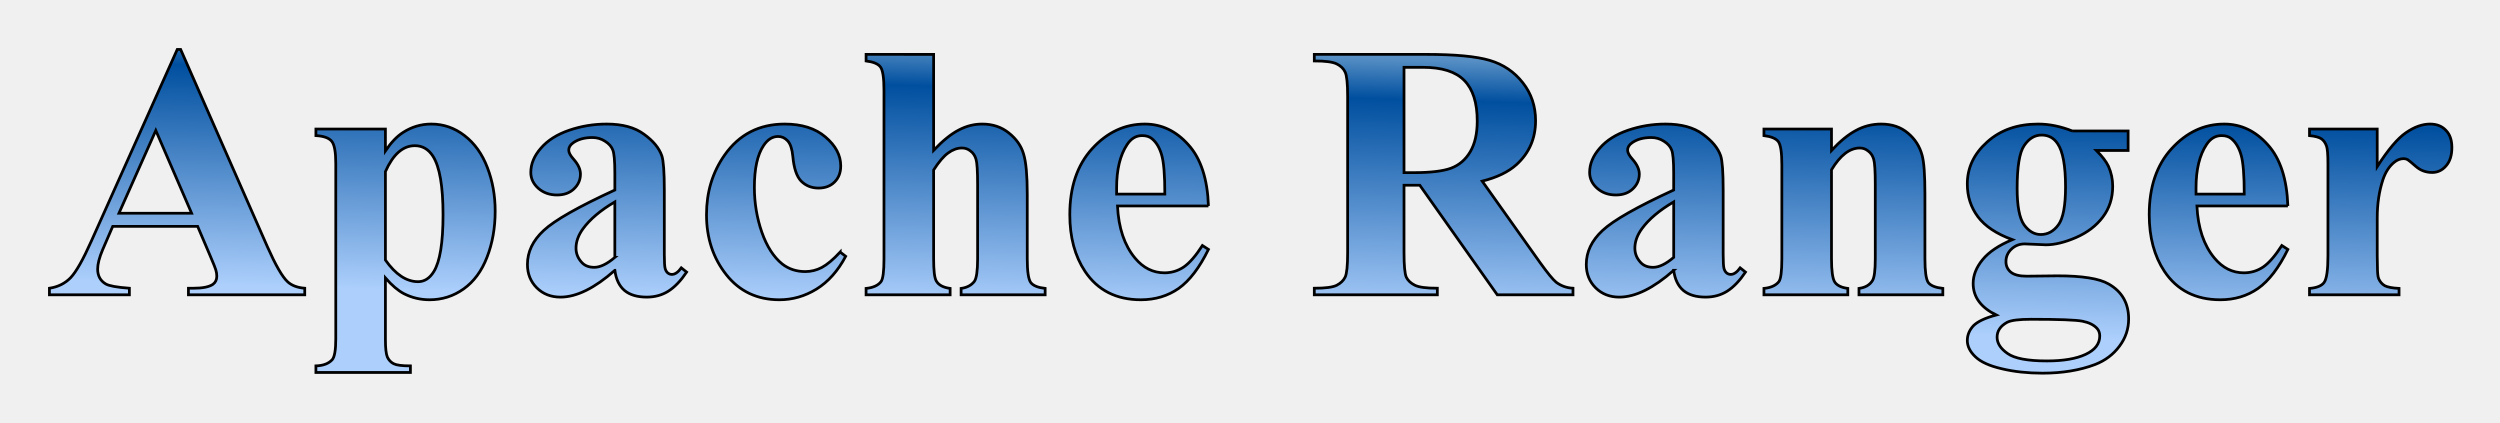
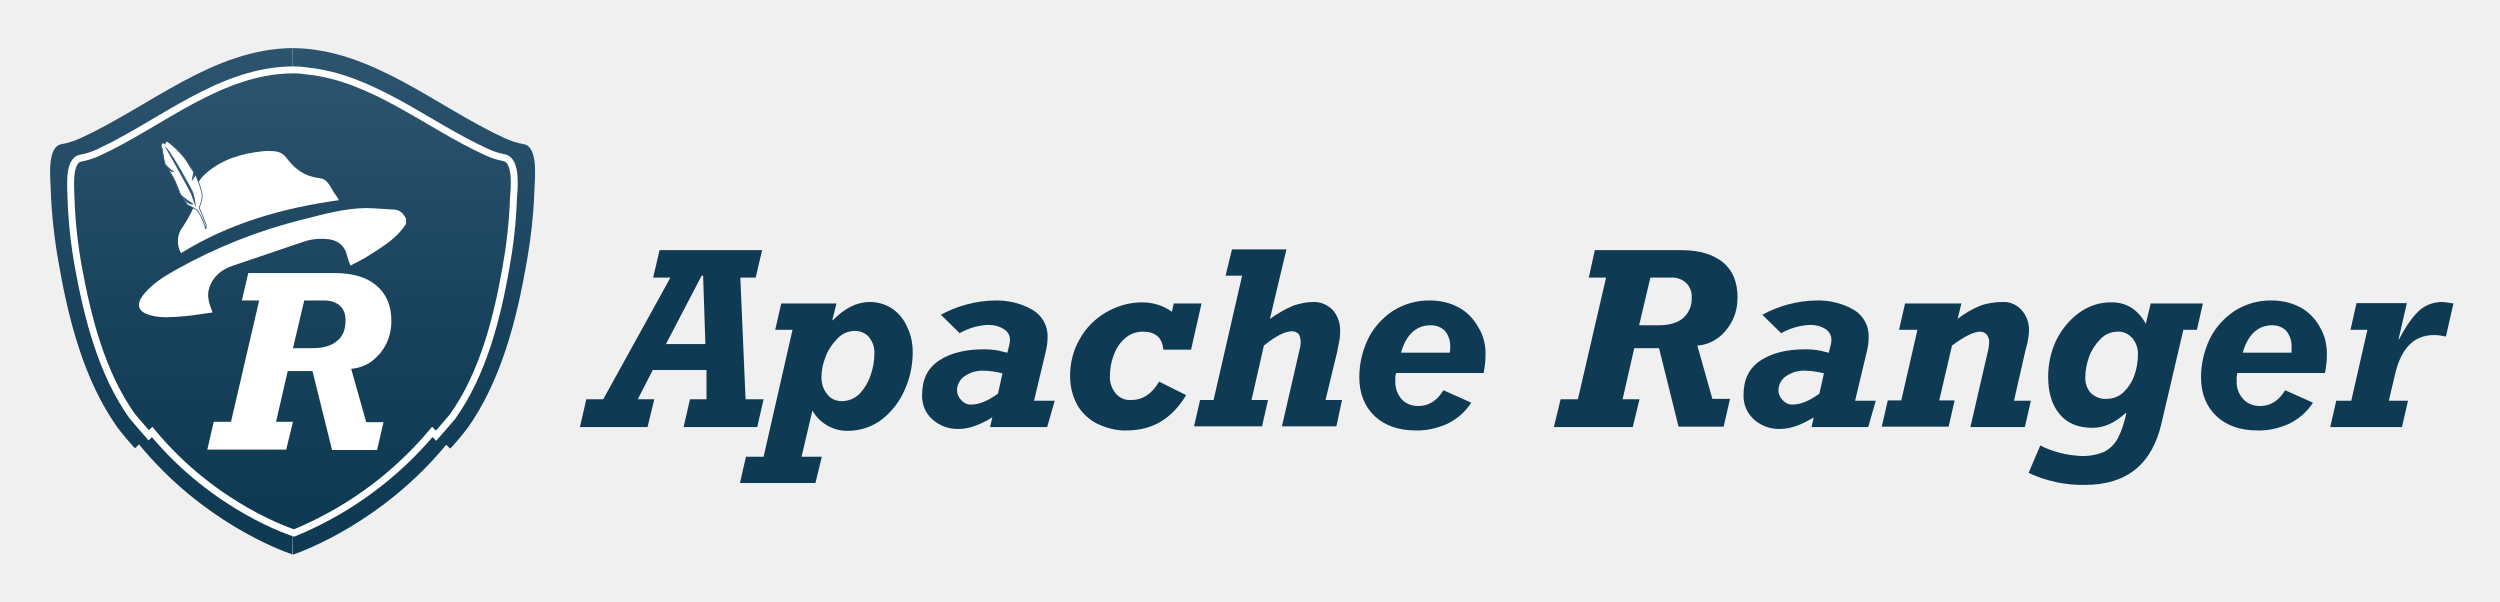
- <svg xmlns="http://www.w3.org/2000/svg" xmlns:xlink="http://www.w3.org/1999/xlink" role="img" viewBox="-3.48 -3.48 181.09 30.59">
-   <defs>
-     <linearGradient id="a">
-       <stop offset="0" stop-color="#5890c5" />
-       <stop offset=".159" stop-color="#004f9f" />
-       <stop offset="1" stop-color="#accffc" />
+ <svg xmlns="http://www.w3.org/2000/svg" role="img" viewBox="-13.30 -12.80 665.60 160.10">
+   <style>svg {enable-background:new 0 0 639.9 134.8}</style>
+   <style>.st0{fill:#0f3a53}.st5{fill:#fff}</style>
+   <g id="Layer_1-2">
+     <path d="M183.8 61.1l1.4 32.4h4.8l-1.7 7.4h-19.6l1.7-7.4h4.4v-7.8h-14.3l-4 7.8h4.4l-1.8 7.4h-18l1.7-7.4h4.5l17.9-32.4h-4.6l1.7-7.3h27.3l-1.7 7.3h-4.1zm-9.3 17.7l-.6-18.2h-.4L164 78.8h10.5z" class="st0" />
+     <path d="M229.7 81c0 3.4-.7 6.8-2.1 9.9-1.3 3.1-3.4 5.8-6 7.9-2.6 2-5.8 3.1-9.1 3.1-3.9.1-7.6-2-9.5-5.4l-2.9 12.3h5.4l-1.7 7h-20.1l1.6-7h4.7l7.7-33.8h-4.6l1.6-7h14.7l-1.1 4.4.1.1c3.1-3.2 6.4-4.9 9.9-4.9 2.1 0 4.2.6 6 1.8 1.7 1.2 3.1 2.9 3.9 4.8 1.1 2.2 1.5 4.5 1.5 6.8zm-18.9 13c1.8 0 3.5-.7 4.8-2 1.3-1.4 2.3-3.1 2.9-4.9.6-1.8 1-3.7 1-5.7.1-1.6-.4-3.1-1.4-4.4-.9-1.1-2.3-1.7-3.8-1.7-1.7 0-3.4.7-4.6 2-1.4 1.4-2.5 3-3.2 4.9-.7 1.7-1.1 3.6-1.1 5.5 0 1.6.5 3.2 1.5 4.4.9 1.3 2.4 1.9 3.9 1.9zm54.8-16.8c0 1.2-.2 2.5-.5 3.7l-3.1 13h5.5l-2 7h-15.2l.6-2.6c-3.2 2-6.2 3.1-8.9 3.1-2.6.1-5.1-.8-7-2.5-1.9-1.6-2.9-4.1-2.8-6.6 0-4.1 1.5-7.1 4.5-9.1s7-3 11.9-3c1.4 0 2.8.1 4.2.4 1.2.3 1.9.5 2.1.5l.4-1.6c.2-.6.2-1.2.3-1.8 0-1.2-.6-2.3-1.7-2.9-1.2-.8-2.7-1.1-4.1-1.1-2.7.1-5.3.9-7.6 2.2l-5-4.9c4.4-2.4 9.3-3.7 14.3-3.8 3.5-.1 7 .7 10.1 2.5 2.6 1.5 4.2 4.4 4 7.5zm-20.2 17.7c2 0 4.4-1 7-2.9l1.2-5.4c-1.6-.4-3.3-.7-5-.7-1.8-.1-3.5.4-5 1.4-1.3.8-2.1 2.3-2.1 3.8 0 1 .4 1.9 1.1 2.6.8.9 1.8 1.3 2.8 1.2zm53.3-24.7l.5-2.2h7.4l-2.8 12.3h-7.4c-.2-3.2-2.1-4.8-5.4-4.8-1.8 0-3.5.6-4.8 1.8-1.4 1.2-2.4 2.8-3 4.5-.7 1.8-1 3.7-1 5.6-.1 1.6.5 3.2 1.5 4.5 1 1.2 2.5 1.9 4.1 1.8 3.1 0 5.6-1.6 7.5-4.9l7.2 3.6c-3.8 6.3-9 9.4-15.8 9.4-2.7.1-5.4-.6-7.9-1.8-2.2-1.1-4.1-2.9-5.3-5-1.3-2.4-1.9-5-1.9-7.7 0-3.4.8-6.8 2.5-9.7 1.6-3 4.1-5.5 7-7.2 2.9-1.7 6.2-2.7 9.6-2.7 2.9 0 5.7.8 8 2.5zm37.5-2.6c2-.1 3.9.7 5.3 2.1 1.4 1.6 2.1 3.7 2 5.8 0 1-.1 2-.3 2.9-.2 1-.4 1.7-.4 2.1l-3.2 13.2h4.4l-1.5 7H328l4.7-20.4c.2-.7.3-1.4.3-2.1 0-.7-.2-1.4-.5-2-.4-.5-1.1-.8-1.8-.8-1.9 0-4.4 1.3-7.5 3.8l-3.3 14.5h4.4l-1.6 7h-18.1l1.6-7h3.6l7.6-33.1H313l1.7-7h14.5l-4.4 18.5c2-1.4 4.2-2.7 6.4-3.6 1.7-.5 3.3-.9 5-.9zm46 14.3c0 1.5-.2 3.1-.5 4.6h-23.3c-.2.7-.3 1.4-.2 2.1-.1 1.8.5 3.5 1.6 4.8 1.1 1.3 2.8 1.9 4.5 1.9 2.8 0 5-1.4 6.7-4.2l7.4 3.3c-1.5 2.4-3.7 4.3-6.3 5.6-2.7 1.2-5.6 1.9-8.5 1.8-4.6 0-8.2-1.3-10.9-3.8-2.7-2.6-4.1-6-4.1-10.4 0-3.5.8-6.9 2.3-10.1 1.5-3.1 3.8-5.6 6.6-7.5 3-1.9 6.5-2.9 10-2.8 2.6 0 5.2.6 7.5 1.8 2.2 1.2 4 3 5.2 5.2 1.5 2.3 2.1 5 2 7.7zm-9.4-2.3c.1-1.5-.4-3-1.3-4.2-1-1.1-2.4-1.6-3.9-1.6-3.8 0-6.5 2.4-7.9 7.3h13c.1-.5.1-1 .1-1.5zm76.5-13.2c0 2.1-.4 4.1-1.3 6-.9 1.8-2.2 3.5-3.8 4.7-1.6 1.2-3.6 2-5.6 2.1l4 14.2h4.7l-1.7 7.4h-12l-5.2-20.9h-6.6l-3.1 13.6h4.5l-1.8 7.4h-21l1.8-7.4h4.6l7.5-32.4h-4.6l1.6-7.3h23.1c4.7 0 8.4 1.1 11.1 3.3 2.5 2.1 3.8 5.2 3.8 9.3zm-12.2 0c.1-1.5-.5-2.9-1.5-3.9-1.1-1-2.6-1.5-4.1-1.4h-5.4l-3 12.7h5.1c2.9 0 5.1-.6 6.6-1.9 1.6-1.4 2.4-3.4 2.3-5.5zm47.1 10.8c0 1.2-.2 2.5-.5 3.7l-3.1 13h5.5l-2 7H469l.6-2.6c-3.2 2-6.2 3.1-8.9 3.1-2.6.1-5.1-.8-7-2.5-1.9-1.7-2.9-4.1-2.8-6.6 0-4.1 1.5-7.1 4.5-9.1s7-3 11.9-3c1.4 0 2.8.1 4.2.4 1.2.3 1.9.5 2.1.5.1-.3.2-.9.4-1.6.2-.6.3-1.2.3-1.8 0-1.2-.6-2.3-1.6-2.9-1.2-.8-2.7-1.1-4.1-1.1-2.7.1-5.3.9-7.7 2.2l-5-4.9c4.4-2.4 9.3-3.7 14.3-3.8 3.5-.1 7 .7 10.1 2.5 2.6 1.6 4.1 4.4 3.9 7.5zm-20.1 17.7c2 0 4.4-1 7-2.9l1.2-5.4c-1.6-.4-3.3-.7-5-.7-1.8-.1-3.5.4-5 1.4-1.3.8-2.1 2.3-2.1 3.8 0 1 .4 1.9 1.1 2.6.8.9 1.8 1.3 2.8 1.2zm62.8-19.6c0 .7-.1 1.3-.2 2s-.3 1.7-.7 3l-3.1 13.6h4.5l-1.6 7h-14.5l4.8-20.8c.1-.6.2-1.2.2-1.8 0-.7-.2-1.4-.6-2-.5-.5-1.1-.8-1.8-.8-1.7 0-4.1 1.2-7.5 3.7L503 93.8h4.1l-1.6 7h-17.8l1.6-7h3.6l4.3-18.8h-4.9l1.6-7h15l-1 4.1c1.8-1.4 3.8-2.6 6-3.5 1.9-.7 4-1 6-1 1.9-.1 3.7.7 5 2.1 1.4 1.6 2.1 3.6 2 5.6zm31.1-1.9l1.3-5.4h13.9l-1.6 7H568l-5.8 24.8c-2.5 11-9.3 16.5-20.4 16.5-5.2.1-10.3-1-15-3.2l3.1-7.3c3.3 1.7 7 2.6 10.8 2.8 2.1.1 4.3-.3 6.2-1.1 1.5-.8 2.8-2 3.6-3.5 1.1-2.1 1.8-4.4 2.3-6.7l-.1-.2c-2.9 2.7-5.8 4-8.9 4-3.8 0-6.8-1.2-8.8-3.7-2-2.4-3-5.7-3-9.9 0-3.3.7-6.6 2.1-9.6 1.4-2.9 3.5-5.5 6.1-7.4 2.6-1.9 5.7-2.9 8.8-2.8 3.8 0 6.9 1.9 9 5.7zm-10.5 20c1.7 0 3.4-.6 4.6-1.8 1.3-1.3 2.3-2.8 2.9-4.6.6-1.7.9-3.6.9-5.4.1-1.6-.5-3.2-1.5-4.4-1-1.1-2.4-1.8-3.9-1.7-1.7 0-3.4.7-4.6 2-1.3 1.3-2.4 3-3 4.7-.6 1.7-1 3.5-1 5.3-.1 1.6.4 3.1 1.4 4.3 1.2 1.1 2.7 1.7 4.2 1.6zm58.7-11.5c0 1.5-.2 3.1-.5 4.6h-23.3c-.2.7-.3 1.4-.2 2.1-.1 1.8.5 3.5 1.7 4.8 1.1 1.3 2.8 1.9 4.5 1.9 2.8 0 5-1.4 6.7-4.2l7.4 3.3c-1.5 2.4-3.7 4.3-6.3 5.6-2.7 1.2-5.6 1.9-8.5 1.8-4.6 0-8.2-1.3-10.9-3.8-2.7-2.6-4.1-6-4.1-10.4 0-3.5.8-6.9 2.3-10.1 1.5-3.1 3.8-5.6 6.6-7.5 3-1.9 6.5-2.9 10-2.8 2.6 0 5.2.6 7.5 1.8 2.2 1.2 4 3 5.2 5.2 1.4 2.3 2 5 1.9 7.7zm-9.4-2.3c.1-1.5-.4-3-1.3-4.2-1-1.1-2.4-1.6-3.8-1.6-3.8 0-6.5 2.4-7.9 7.3h13v-1.5zM639.9 68l-2 8.8c-1-.2-2-.4-3.1-.4-5.5 0-8.9 3.6-10.5 10.7l-1.6 6.8h5.1l-1.6 7h-19.1l1.6-7h4L617 75h-4.5l1.6-7.1h13.4l-2.2 9.6.1.1c1.9-3.7 3.8-6.3 5.5-7.8 1.7-1.5 3.9-2.2 6.1-2.2 1 .1 1.9.2 2.9.4z" class="st0" />
+     <linearGradient id="SVGID_1_" x1="506.395" x2="506.395" y1="9.31" y2="173.31" gradientTransform="rotate(180 301.65 68)" gradientUnits="userSpaceOnUse">
+       <stop offset="0" stop-color="#0f3a53" />
+       <stop offset=".33" stop-color="#18425c" />
+       <stop offset=".87" stop-color="#325872" />
+       <stop offset="1" stop-color="#395e79" />
    </linearGradient>
-     <linearGradient id="b" x1="-180.674" x2="-181.209" y1="85.991" y2="104.833" gradientUnits="userSpaceOnUse" xlink:href="#a" />
-   </defs>
-   <path d="M-267.98 98.187h-6.151l-.732 1.695q-.36.848-.36 1.4 0 .732.591 1.079.347.205 1.708.308v.475h-5.792v-.475q.938-.141 1.541-.77.604-.643 1.49-2.633l6.229-13.896h.244l6.28 14.281q.9 2.03 1.477 2.556.437.398 1.233.462v.475h-8.425v-.475h.347q1.014 0 1.425-.282.283-.206.283-.591 0-.231-.077-.475-.026-.116-.386-.964zm-.436-.95l-2.594-5.998-2.671 5.998zm14.038 4.687v4.47q0 .924.14 1.258.155.334.463.488.309.154 1.208.154v.476h-6.846v-.476q.796-.025 1.182-.45.257-.294.257-1.527V93.64q0-1.271-.296-1.618-.295-.36-1.143-.41v-.476h5.035v1.58q.629-.925 1.284-1.336.938-.604 2.042-.604 1.323 0 2.402.835 1.091.835 1.656 2.312.566 1.464.566 3.16 0 1.823-.591 3.339-.578 1.502-1.696 2.299-1.104.783-2.465.783-.99 0-1.85-.437-.642-.334-1.348-1.143zm0-1.297q1.104 1.567 2.363 1.567.693 0 1.143-.732.668-1.079.668-4.11 0-3.108-.732-4.25-.488-.759-1.31-.759-1.298 0-2.132 1.875zm16.618.745q-2.196 1.94-3.942 1.94-1.028 0-1.708-.669-.681-.68-.681-1.695 0-1.374 1.182-2.466 1.181-1.104 5.15-2.928v-1.207q0-1.362-.155-1.708-.14-.36-.552-.617-.41-.27-.924-.27-.835 0-1.375.373-.334.231-.334.54 0 .27.36.667.488.553.488 1.066 0 .63-.475 1.079-.462.437-1.22.437-.81 0-1.362-.488-.539-.488-.539-1.143 0-.925.732-1.76.732-.848 2.042-1.297 1.31-.45 2.723-.45 1.708 0 2.697.733 1.002.719 1.297 1.566.18.54.18 2.48v4.661q0 .822.064 1.04.064.206.193.309.128.102.295.102.334 0 .68-.475l.386.308q-.642.95-1.336 1.388-.68.423-1.554.423-1.027 0-1.605-.475-.578-.488-.706-1.464zm0-.938v-4.02q-1.553.912-2.311 1.953-.501.693-.501 1.4 0 .59.424 1.04.32.347.899.347.642 0 1.49-.72zm16.324-.384l.398.307q-.847 1.593-2.119 2.376-1.258.771-2.684.771-2.402 0-3.84-1.81-1.439-1.812-1.439-4.355 0-2.453 1.31-4.315 1.58-2.248 4.354-2.248 1.863 0 2.954.938 1.105.938 1.105 2.093 0 .732-.45 1.17-.436.436-1.156.436-.757 0-1.258-.501-.488-.5-.604-1.785-.077-.81-.372-1.13-.296-.322-.694-.322-.616 0-1.053.655-.668.99-.668 3.031 0 1.696.54 3.25.539 1.54 1.476 2.299.707.552 1.67.552.63 0 1.194-.295.566-.296 1.336-1.118zm6.768-14.32v6.947q.99-1.04 1.811-1.464.822-.437 1.708-.437 1.13 0 1.927.643.81.642 1.066 1.515.27.86.27 2.915v4.688q0 1.374.256 1.721.257.334 1.04.424v.462h-6.087v-.462q.642-.09.963-.514.232-.334.232-1.63v-5.356q0-1.49-.116-1.863-.116-.385-.398-.59-.27-.219-.617-.219-.513 0-1.001.36-.488.347-1.054 1.233v6.434q0 1.285.193 1.606.244.436 1.002.539v.462h-6.088v-.462q.758-.077 1.08-.488.217-.283.217-1.657v-12.2q0-1.362-.256-1.696-.244-.334-1.04-.437v-.475zm19.908 10.98h-6.59q.116 2.389 1.272 3.776.886 1.066 2.132 1.066.77 0 1.4-.424.63-.437 1.349-1.554l.436.283q-.976 1.99-2.157 2.825-1.182.822-2.736.822-2.671 0-4.046-2.055-1.104-1.657-1.104-4.11 0-3.005 1.618-4.777 1.631-1.786 3.815-1.786 1.823 0 3.159 1.503 1.348 1.49 1.451 4.431zm-3.16-.86q0-2.068-.231-2.839-.219-.77-.694-1.169-.27-.23-.72-.23-.667 0-1.09.654-.758 1.143-.758 3.134v.45zm17.325-.643v4.88q0 1.413.167 1.786.18.36.617.578.436.218 1.63.218v.475h-8.912v-.475q1.207 0 1.63-.218.437-.231.604-.59.18-.36.18-1.773V88.786q0-1.413-.18-1.773-.167-.372-.603-.59-.437-.219-1.631-.219v-.475h8.09q3.16 0 4.624.437 1.464.436 2.389 1.618.925 1.169.925 2.748 0 1.927-1.387 3.186-.887.796-2.479 1.194l4.187 5.895q.822 1.143 1.169 1.425.526.399 1.22.437v.475h-5.484l-5.613-7.937zm0-8.54v7.628h.732q1.785 0 2.672-.32.886-.335 1.387-1.182.513-.86.513-2.235 0-1.99-.937-2.94-.925-.951-2.993-.951zm19.535 14.705q-2.197 1.94-3.943 1.94-1.028 0-1.708-.669-.681-.68-.681-1.695 0-1.374 1.181-2.466 1.182-1.104 5.15-2.928v-1.207q0-1.362-.154-1.708-.14-.36-.552-.617-.41-.27-.925-.27-.834 0-1.374.373-.334.231-.334.54 0 .27.36.667.488.553.488 1.066 0 .63-.475 1.079-.463.437-1.22.437-.81 0-1.362-.488-.54-.488-.54-1.143 0-.925.733-1.76.732-.848 2.042-1.297 1.31-.45 2.723-.45 1.708 0 2.697.733 1.002.719 1.297 1.566.18.54.18 2.48v4.661q0 .822.064 1.04.064.206.193.309.128.102.295.102.334 0 .68-.475l.386.308q-.642.95-1.336 1.388-.68.423-1.554.423-1.027 0-1.605-.475-.578-.488-.707-1.464zm0-.938v-4.02q-1.555.912-2.312 1.953-.501.693-.501 1.4 0 .59.424 1.04.32.347.899.347.642 0 1.49-.72zm11.43-9.298v1.554q.925-1.002 1.772-1.451.848-.463 1.824-.463 1.169 0 1.94.655.77.643 1.027 1.606.205.732.205 2.812v4.675q0 1.387.244 1.734.257.334 1.053.424v.462h-6.074v-.462q.68-.09.976-.565.205-.321.205-1.593v-5.342q0-1.477-.116-1.863-.115-.385-.398-.59-.27-.219-.603-.219-1.105 0-2.055 1.58v6.434q0 1.349.244 1.709.257.36.937.449v.462h-6.074v-.462q.757-.077 1.078-.488.219-.283.219-1.67v-6.78q0-1.362-.257-1.696-.244-.334-1.04-.437v-.475zm17.44.141h4.046v1.413h-2.299q.63.63.874 1.143.308.694.308 1.451 0 1.285-.72 2.235-.706.938-1.939 1.477-1.22.527-2.17.527-.077 0-1.541-.065-.578 0-.976.386-.386.372-.386.899 0 .462.347.757.36.296 1.156.296l2.222-.026q2.697 0 3.712.59 1.45.823 1.45 2.531 0 1.092-.667 1.978-.668.899-1.76 1.323-1.656.629-3.814.629-1.618 0-2.954-.321-1.335-.308-1.913-.873-.578-.553-.578-1.17 0-.59.436-1.065.45-.462 1.657-.784-1.67-.821-1.67-2.286 0-.886.681-1.72.68-.835 2.158-1.452-1.721-.63-2.492-1.657-.77-1.027-.77-2.376 0-1.76 1.438-3.043 1.438-1.298 3.699-1.298 1.194 0 2.466.501zm-2.221.296q-.745 0-1.259.757-.513.745-.513 3.109 0 1.913.5 2.632.514.707 1.208.707.77 0 1.284-.707.514-.706.514-2.748 0-2.299-.578-3.134-.411-.616-1.156-.616zm-.758 13.344q-1.31 0-1.734.218-.732.398-.732 1.079 0 .655.758 1.181.758.54 2.851.54 1.785 0 2.8-.475 1.027-.476 1.027-1.336 0-.321-.192-.54-.347-.385-1.053-.526-.694-.141-3.725-.141zm18.597-8.207h-6.589q.116 2.389 1.272 3.776.886 1.066 2.132 1.066.77 0 1.4-.424.63-.437 1.348-1.554l.437.283q-.976 1.99-2.158 2.825-1.181.822-2.735.822-2.672 0-4.046-2.055-1.104-1.657-1.104-4.11 0-3.005 1.618-4.777 1.63-1.786 3.814-1.786 1.824 0 3.16 1.503 1.348 1.49 1.45 4.431zm-3.16-.86q0-2.068-.23-2.839-.219-.77-.694-1.169-.27-.23-.72-.23-.667 0-1.091.654-.758 1.143-.758 3.134v.45zm9.632-4.714v2.723q1.195-1.862 2.094-2.466.9-.617 1.734-.617.72 0 1.143.45.437.437.437 1.246 0 .86-.424 1.335-.411.476-1.002.476-.68 0-1.181-.437t-.591-.488q-.129-.077-.296-.077-.372 0-.706.282-.526.437-.796 1.246-.411 1.246-.411 2.749v2.76l.013.72q0 .732.09.938.154.346.45.513.307.154 1.027.193v.462h-6.486v-.462q.783-.064 1.053-.424.283-.372.283-1.94V93.68q0-1.027-.103-1.31-.129-.36-.373-.527-.244-.167-.86-.23v-.476z" fill="url(#b)" stroke="#000" stroke-width=".2" transform="translate(278.816 -85.27)" />
+     <path fill="url(#SVGID_1_)" d="M64.6 129.1c14.6-5.5 27.5-14.8 37.3-26.8l.9.9c.2.2 4.1-4.7 4.4-5.1 8.1-11.4 11.8-26 14.2-39.6 1.1-6.1 1.8-12.3 2.1-18.5.1-2.6.9-10.1-2.6-10.8-1.6-.3-3.2-.8-4.7-1.5C99.5 20 84 6 64.6 5.8V0c21.2.2 38.2 15.6 56.5 24 1.6.7 3.3 1.3 5.1 1.6 3.8.7 2.9 9 2.8 11.8-.2 6.8-1 13.6-2.2 20.3-2.6 14.8-6.7 30.8-15.5 43.3-.3.5-4.6 5.8-4.8 5.6l-1-1c-16.9 20.5-37.7 28.2-40.9 29.3v-5.8z" />
+     <linearGradient id="SVGID_2_" x1="32.32" x2="32.32" y1="9.31" y2="173.31" gradientTransform="matrix(1 0 0 -1 0 136)" gradientUnits="userSpaceOnUse">
+       <stop offset="0" stop-color="#0f3a53" />
+       <stop offset=".33" stop-color="#18425c" />
+       <stop offset=".87" stop-color="#325872" />
+       <stop offset="1" stop-color="#395e79" />
+     </linearGradient>
+     <path fill="url(#SVGID_2_)" d="M64.6 129.1c-14.6-5.5-27.5-14.8-37.3-26.8l-.9.9c-.2.2-4.1-4.7-4.4-5.1-8.1-11.4-11.8-26-14.2-39.6C6.7 52.4 6 46.2 5.8 40c-.1-2.6-.9-10.1 2.6-10.8 1.6-.3 3.2-.8 4.7-1.5C29.7 20 45.2 6 64.6 5.8V0C43.4.2 26.5 15.6 8.1 24c-1.6.7-3.3 1.3-5.1 1.6-3.8.7-2.9 9-2.8 11.8.2 6.8 1 13.6 2.2 20.3C5 72.5 9.1 88.5 17.9 100.9c.3.5 4.6 5.8 4.8 5.6l1-1c16.9 20.6 37.6 28.2 40.8 29.3l.1-5.7z" />
+     <linearGradient id="SVGID_3_" x1="64.58" x2="64.58" y1="14.33" y2="164.43" gradientTransform="matrix(1 0 0 -1 0 136)" gradientUnits="userSpaceOnUse">
+       <stop offset="0" stop-color="#0f3a53" />
+       <stop offset=".33" stop-color="#18425c" />
+       <stop offset=".87" stop-color="#325872" />
+       <stop offset="1" stop-color="#395e79" />
+     </linearGradient>
+     <path fill="url(#SVGID_3_)" stroke="#fff" stroke-miterlimit="10" stroke-width="1.85" d="M121 29.2c-1.6-.3-3.2-.8-4.7-1.5-15.7-7.1-30.2-19.8-47.8-21.6-1.2-.2-2.3-.3-3.5-.3-19.6 0-35.2 14.2-52.1 22-1.5.7-3.1 1.2-4.7 1.5-3.5.6-2.6 8.2-2.6 10.7.2 6.2.9 12.4 2 18.5C10.1 72 13.8 86.6 21.9 98c.3.4 4.4 5.1 4.4 5.1l.9-.9C44 122.6 65 129.1 65 129.1l1.9-.8c13.5-5.9 25.4-14.8 34.9-26.1l1 1s4.1-4.7 4.4-5.1c8.1-11.4 11.8-26 14.2-39.6 1.1-6.1 1.8-12.3 2-18.5.2-2.5 1-10-2.4-10.8z" />
+     <path d="M90.9 72.6c0 2.1-.4 4.1-1.3 6-.9 1.9-2.2 3.4-3.8 4.7-1.6 1.2-3.5 1.9-5.6 2.1l4 14.2h4.6l-1.7 7.4h-12l-5.2-21h-6.6l-3.1 13.5h4.5l-1.8 7.4h-21l1.7-7.4h4.6l7.5-32.3h-4.6l1.7-7.3h23.1c4.7 0 8.4 1.1 11 3.3 2.6 2.2 4 5.3 4 9.4zm-12.2-.1c0-1.7-.5-3-1.5-3.9s-2.4-1.4-4.1-1.4h-5.4l-3 12.7h5.1c2.9 0 5.1-.6 6.6-1.9 1.5-1.1 2.3-3 2.3-5.5z" class="st5" />
+     <path d="M94.8 46.8c-2.6 4.1-6.6 6.3-10.5 8.8-1.3.8-2.8 1.5-4.3 2.3-.3-.7-.6-1.5-.8-2.3-.9-4.2-4-5-7.8-4.8-1.4.1-2.7.3-4 .8l-18.6 6.3c-3 1-5.4 2.8-6.4 6-.7 2.2 0 4.2.9 6.5-2.6.3-5.1.8-7.6 1-3 .2-6 .6-9.1-.3s-3.7-2.7-1.9-5.2c2.3-3 5.5-5 8.7-6.8 10.7-6 22.2-10.6 34.1-13.5 5.4-1.4 10.9-2.9 16.5-3 2.5 0 5.1.3 7.6.4 1.7.1 2.5 1.1 3.2 2.4v1.4zm-17.9-6.3c-15 2.1-29.1 6.1-42 14.1-1.3-2.3-1.1-5.1.6-7.2 1.4-2.1 2.5-4.3 3.5-6.6.4-.7.5-1.6.4-2.4-.6-2.3.7-3.8 2.2-5.1 4.2-3.7 9.4-5.2 14.8-5.8.5-.1 1.1-.1 1.6-.1 1.9 0 3.7 0 5.1 2 2.1 2.8 4.8 4.8 8.5 5.2 2.6.2 3.1 2.8 4.4 4.4.4.5.7 1 .9 1.5z" class="st5" />
+     <path fill="#fff" stroke="#395e79" stroke-miterlimit="10" stroke-width=".22" d="M32.7 26c-.4-.3-.7-.6-1.1-.9-.2-.1-.3-.2-.4-.3-.3.1-.5.4-.6.7-.2-.1-.4-.2-.5-.4-.2.2-.4.5-.5.8 0 .4.1.7.3 1 .2 1.4.4 2.8.8 4.1.6.7 1.3 1.3 2.1 1.9-.7 0-1.3-.8-1.3-.8s1 1.9 1.4 2.5 1.9 4.5 1.9 4.5c1 .9 2.1 1.7 3.2 2.4-.9.3-2.5-1.4-2.5-1.4s1.1 1.8 1.4 1.8 1.9 1.1 2.2 1.1c1 1.4 1.7 2.9 2.2 4.5.2 1.5.3 0 .3-.3s-1.9-4.8-1.9-4.8c.6-1.1.9-2.3.8-3.6-.4-1.8-1-3.5-1.8-5.1 0 0-.5 1-.8 1.4.1-.7.3-1.4.3-2.2-.7-1-1.3-2-1.9-3-1-1.4-2.2-2.7-3.6-3.9zm5.4 12.7c.3 1 .5 2 .6 3h0c-.1-.3-.8-2.1-1-2.8s-6.8-12.4-6.8-12.4c1.5 1.6 6.7 10.8 7.2 12.2h0z" />
+   </g>
</svg>
